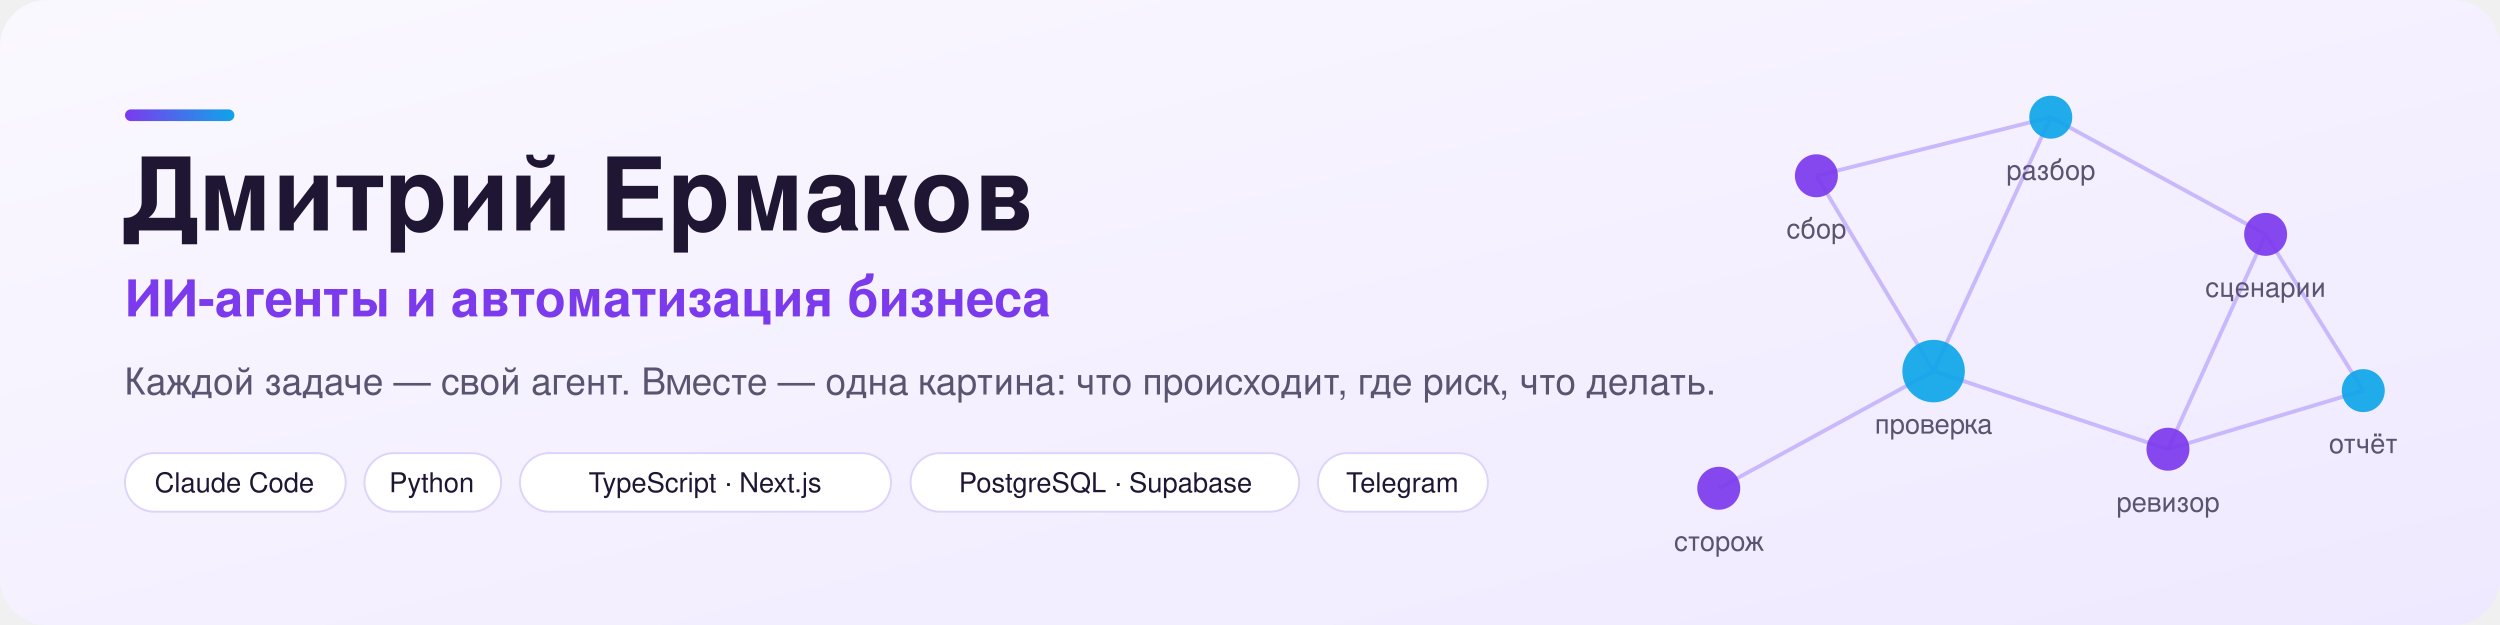
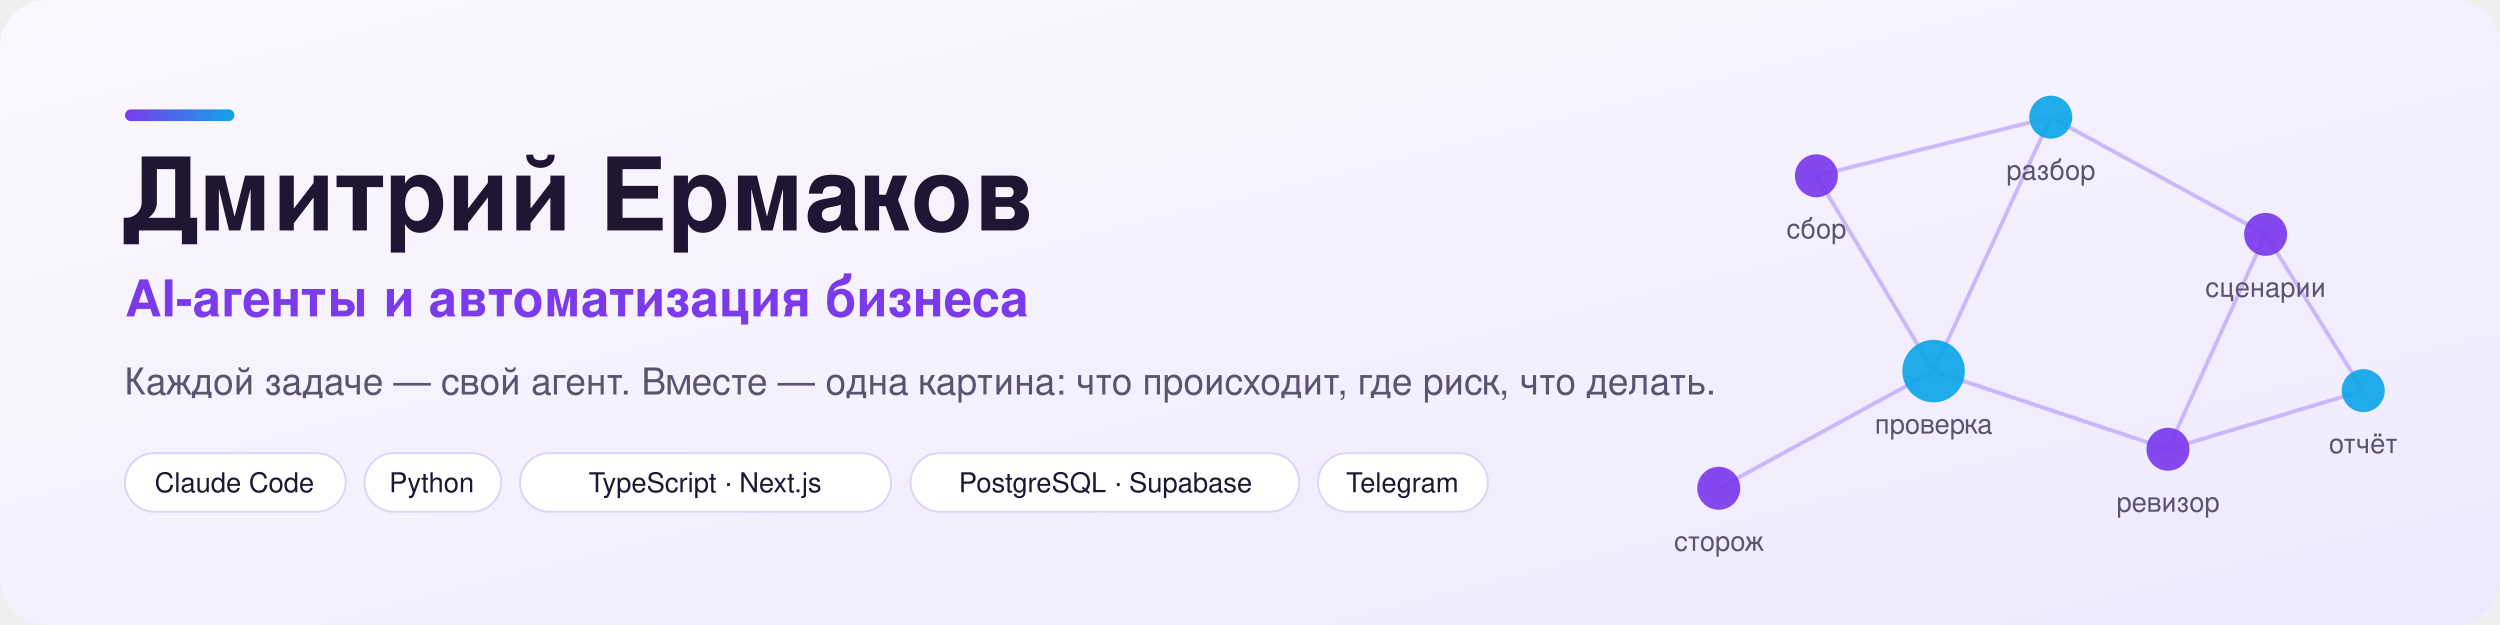
<svg xmlns="http://www.w3.org/2000/svg" width="1280" height="320" viewBox="0 0 1280 320">
  <defs>
    <linearGradient id="g" x1="0" y1="0" x2="1" y2="1">
      <stop offset="0" stop-color="#faf8ff" />
      <stop offset="1" stop-color="#efe9ff" />
    </linearGradient>
    <linearGradient id="a" x1="0" y1="0" x2="1" y2="0">
      <stop offset="0" stop-color="#7c3aed" />
      <stop offset="1" stop-color="#0ea5e9" />
    </linearGradient>
  </defs>
  <rect width="1280" height="320" rx="24" fill="url(#g)" />
  <rect x="64" y="56" width="56" height="6" rx="3" fill="url(#a)" />
  <text x="64" y="118" font-family="-apple-system, 'Segoe UI', Helvetica, Arial, sans-serif" font-size="52" font-weight="700" fill="#1f1633">Дмитрий Ермаков</text>
-   <text x="64" y="162" font-family="-apple-system, 'Segoe UI', Helvetica, Arial, sans-serif" font-size="26" font-weight="600" fill="#7c3aed">ИИ-агенты и автоматизация бизнеса</text>
+   <text x="64" y="162" font-family="-apple-system, 'Segoe UI', Helvetica, Arial, sans-serif" font-size="26" font-weight="600" fill="#7c3aed">AI-агенты и автоматизация бизнеса</text>
  <text x="64" y="202" font-family="-apple-system, 'Segoe UI', Helvetica, Arial, sans-serif" font-size="19" fill="#5b5470">Каждой задаче — свой агент. Вместе — одна картина: что происходит, где риск, что делать.</text>
  <rect x="64" y="232" rx="15" width="113" height="30" fill="#ffffff" stroke="#ddd3fb" />
  <text x="120" y="252" text-anchor="middle" font-family="-apple-system, 'Segoe UI', Helvetica, Arial, sans-serif" font-size="14" fill="#1f1633">Claude Code</text>
  <rect x="186.6" y="232" rx="15" width="70" height="30" fill="#ffffff" stroke="#ddd3fb" />
  <text x="221" y="252" text-anchor="middle" font-family="-apple-system, 'Segoe UI', Helvetica, Arial, sans-serif" font-size="14" fill="#1f1633">Python</text>
  <rect x="266.2" y="232" rx="15" width="190" height="30" fill="#ffffff" stroke="#ddd3fb" />
  <text x="361" y="252" text-anchor="middle" font-family="-apple-system, 'Segoe UI', Helvetica, Arial, sans-serif" font-size="14" fill="#1f1633">TypeScript · Next.js</text>
  <rect x="466.2" y="232" rx="15" width="199" height="30" fill="#ffffff" stroke="#ddd3fb" />
  <text x="566" y="252" text-anchor="middle" font-family="-apple-system, 'Segoe UI', Helvetica, Arial, sans-serif" font-size="14" fill="#1f1633">PostgreSQL · Supabase</text>
  <rect x="674.8" y="232" rx="15" width="87" height="30" fill="#ffffff" stroke="#ddd3fb" />
  <text x="718" y="252" text-anchor="middle" font-family="-apple-system, 'Segoe UI', Helvetica, Arial, sans-serif" font-size="14" fill="#1f1633">Telegram</text>
  <line x1="930" y1="90" x2="1050" y2="60" stroke="#c9b8fb" stroke-width="2" />
  <line x1="1050" y1="60" x2="1160" y2="120" stroke="#c9b8fb" stroke-width="2" />
  <line x1="930" y1="90" x2="990" y2="190" stroke="#c9b8fb" stroke-width="2" />
  <line x1="990" y1="190" x2="1110" y2="230" stroke="#c9b8fb" stroke-width="2" />
  <line x1="1110" y1="230" x2="1210" y2="200" stroke="#c9b8fb" stroke-width="2" />
  <line x1="1160" y1="120" x2="1210" y2="200" stroke="#c9b8fb" stroke-width="2" />
  <line x1="990" y1="190" x2="880" y2="250" stroke="#c9b8fb" stroke-width="2" />
  <line x1="1050" y1="60" x2="990" y2="190" stroke="#c9b8fb" stroke-width="2" />
  <line x1="1160" y1="120" x2="1110" y2="230" stroke="#c9b8fb" stroke-width="2" />
  <circle cx="930" cy="90" r="11" fill="#7c3aed" opacity="0.92" />
  <text x="930" y="122" text-anchor="middle" font-family="-apple-system, 'Segoe UI', Helvetica, Arial, sans-serif" font-size="14" fill="#5b5470">сбор</text>
  <circle cx="1050" cy="60" r="11" fill="#0ea5e9" opacity="0.92" />
  <text x="1050" y="92" text-anchor="middle" font-family="-apple-system, 'Segoe UI', Helvetica, Arial, sans-serif" font-size="14" fill="#5b5470">разбор</text>
  <circle cx="1160" cy="120" r="11" fill="#7c3aed" opacity="0.92" />
  <text x="1160" y="152" text-anchor="middle" font-family="-apple-system, 'Segoe UI', Helvetica, Arial, sans-serif" font-size="14" fill="#5b5470">сценарии</text>
  <circle cx="990" cy="190" r="16" fill="#0ea5e9" opacity="0.92" />
  <text x="990" y="222" text-anchor="middle" font-family="-apple-system, 'Segoe UI', Helvetica, Arial, sans-serif" font-size="14" fill="#5b5470">проверка</text>
  <circle cx="1110" cy="230" r="11" fill="#7c3aed" opacity="0.92" />
  <text x="1110" y="262" text-anchor="middle" font-family="-apple-system, 'Segoe UI', Helvetica, Arial, sans-serif" font-size="14" fill="#5b5470">ревизор</text>
  <circle cx="1210" cy="200" r="11" fill="#0ea5e9" opacity="0.92" />
  <text x="1210" y="232" text-anchor="middle" font-family="-apple-system, 'Segoe UI', Helvetica, Arial, sans-serif" font-size="14" fill="#5b5470">отчёт</text>
  <circle cx="880" cy="250" r="11" fill="#7c3aed" opacity="0.92" />
  <text x="880" y="282" text-anchor="middle" font-family="-apple-system, 'Segoe UI', Helvetica, Arial, sans-serif" font-size="14" fill="#5b5470">сторож</text>
</svg>
